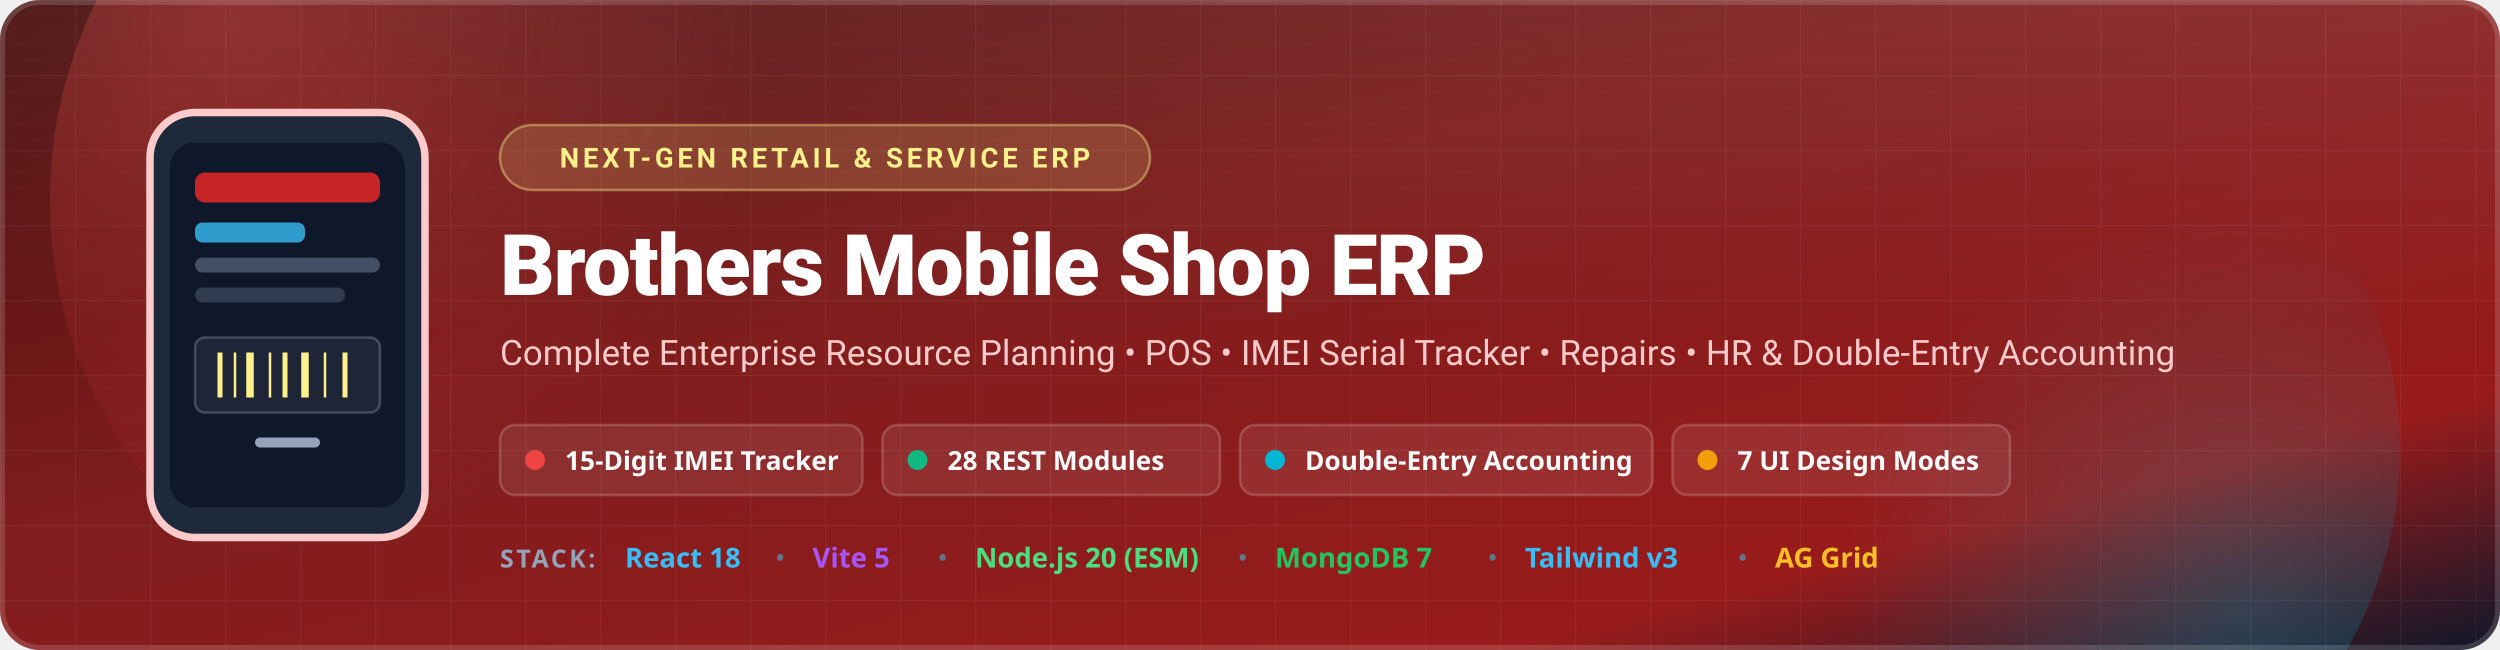
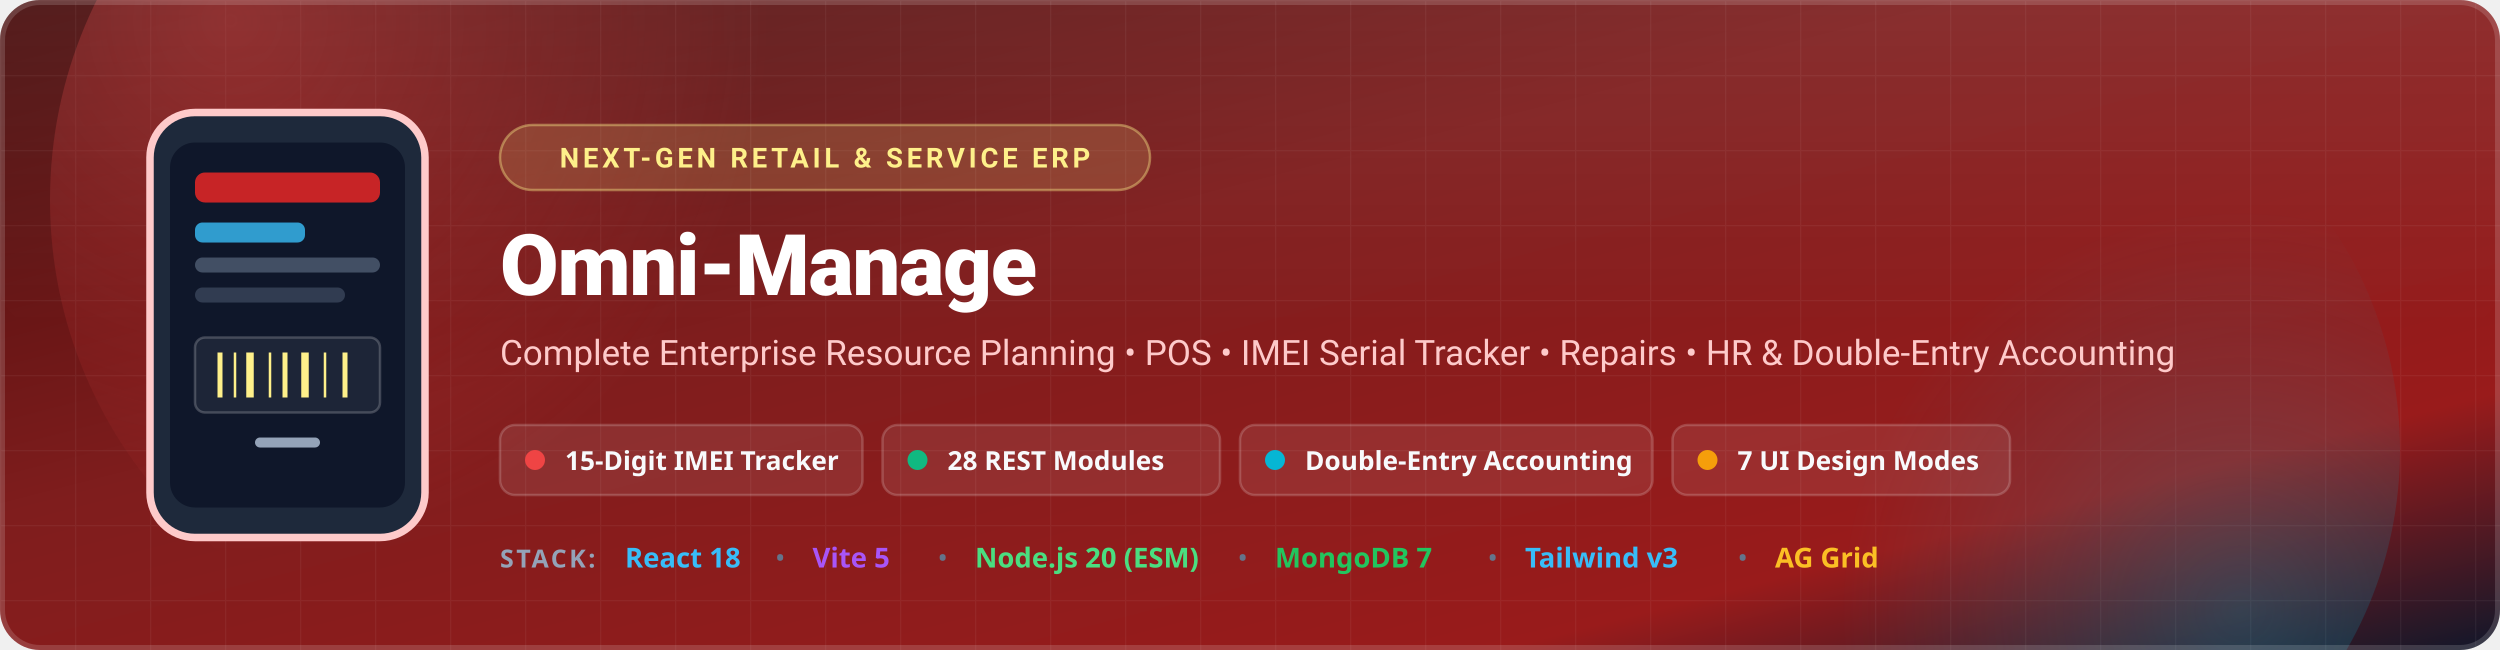
<svg xmlns="http://www.w3.org/2000/svg" viewBox="0 0 1000 260" width="100%" height="100%">
  <defs>
    <linearGradient id="bgGradient" x1="0%" y1="0%" x2="100%" y2="100%">
      <stop offset="0%" stop-color="#450a0a" />
      <stop offset="40%" stop-color="#7f1d1d" />
      <stop offset="80%" stop-color="#991b1b" />
      <stop offset="100%" stop-color="#0f172a" />
    </linearGradient>
    <radialGradient id="glowRed" cx="20%" cy="30%" r="60%">
      <stop offset="0%" stop-color="#ef4444" stop-opacity="0.35" />
      <stop offset="100%" stop-color="#ef4444" stop-opacity="0" />
    </radialGradient>
    <radialGradient id="glowCyan" cx="80%" cy="70%" r="50%">
      <stop offset="0%" stop-color="#06b6d4" stop-opacity="0.25" />
      <stop offset="100%" stop-color="#06b6d4" stop-opacity="0" />
    </radialGradient>
    <pattern id="grid" width="30" height="30" patternUnits="userSpaceOnUse">
      <path d="M 30 0 L 0 0 0 30" fill="none" stroke="rgba(255, 255, 255, 0.05)" stroke-width="1" />
    </pattern>
    <linearGradient id="gloss" x1="0%" y1="0%" x2="0%" y2="100%">
      <stop offset="0%" stop-color="#ffffff" stop-opacity="0.08" />
      <stop offset="100%" stop-color="#ffffff" stop-opacity="0" />
    </linearGradient>
  </defs>
  <rect width="1000" height="260" rx="16" fill="url(#bgGradient)" />
  <rect width="1000" height="260" rx="16" fill="url(#grid)" />
  <circle cx="200" cy="80" r="180" fill="url(#glowRed)" />
  <circle cx="800" cy="180" r="160" fill="url(#glowCyan)" />
  <rect width="1000" height="130" rx="16" fill="url(#gloss)" />
  <rect width="998" height="258" x="1" y="1" rx="15" fill="none" stroke="rgba(255, 255, 255, 0.15)" stroke-width="2" />
  <g transform="translate(60, 45)">
    <rect x="0" y="0" width="110" height="170" rx="18" fill="#1e293b" stroke="#fecaca" stroke-width="3" />
    <rect x="8" y="12" width="94" height="146" rx="10" fill="#0f172a" />
    <rect x="18" y="24" width="74" height="12" rx="4" fill="#dc2626" opacity="0.9" />
    <rect x="18" y="44" width="44" height="8" rx="3" fill="#38bdf8" opacity="0.8" />
    <rect x="18" y="58" width="74" height="6" rx="3" fill="#64748b" opacity="0.6" />
    <rect x="18" y="70" width="60" height="6" rx="3" fill="#64748b" opacity="0.4" />
    <g transform="translate(18, 90)">
      <rect x="0" y="0" width="74" height="30" rx="4" fill="rgba(255,255,255,0.06)" stroke="rgba(255,255,255,0.2)" stroke-width="1" />
      <line x1="10" y1="6" x2="10" y2="24" stroke="#fef08a" stroke-width="2" />
      <line x1="16" y1="6" x2="16" y2="24" stroke="#fef08a" stroke-width="1" />
      <line x1="22" y1="6" x2="22" y2="24" stroke="#fef08a" stroke-width="3" />
      <line x1="30" y1="6" x2="30" y2="24" stroke="#fef08a" stroke-width="1" />
      <line x1="36" y1="6" x2="36" y2="24" stroke="#fef08a" stroke-width="2" />
      <line x1="44" y1="6" x2="44" y2="24" stroke="#fef08a" stroke-width="3" />
      <line x1="52" y1="6" x2="52" y2="24" stroke="#fef08a" stroke-width="1" />
      <line x1="60" y1="6" x2="60" y2="24" stroke="#fef08a" stroke-width="2" />
    </g>
    <rect x="42" y="130" width="26" height="4" rx="2" fill="#94a3b8" />
  </g>
  <g transform="translate(200, 50)">
    <g transform="translate(0, 0)">
      <rect width="260" height="26" rx="13" fill="rgba(254, 240, 138, 0.15)" stroke="rgba(254, 240, 138, 0.4)" stroke-width="1" />
      <text x="130" y="17" fill="#fef08a" font-family="-apple-system, BlinkMacSystemFont, 'Segoe UI', Roboto, sans-serif" font-size="11" font-weight="700" letter-spacing="1.5" text-anchor="middle">NEXT-GEN RETAIL &amp; SERVICE ERP</text>
    </g>
-     <text x="0" y="68" fill="#ffffff" font-family="-apple-system, BlinkMacSystemFont, 'Segoe UI', Roboto, sans-serif" font-size="34" font-weight="900" letter-spacing="-0.5">Brothers Mobile Shop ERP</text>
+     <text x="0" y="68" fill="#ffffff" font-family="-apple-system, BlinkMacSystemFont, 'Segoe UI', Roboto, sans-serif" font-size="34" font-weight="900" letter-spacing="-0.5">Omni-Manage</text>
    <text x="0" y="96" fill="#fecaca" font-family="-apple-system, BlinkMacSystemFont, 'Segoe UI', Roboto, sans-serif" font-size="14" font-weight="400">Complete Enterprise Resource Planning • POS • IMEI Serial Tracker • Repairs • HR &amp; Double-Entry Accounting</text>
    <g transform="translate(0, 120)">
      <rect x="0" y="0" width="145" height="28" rx="6" fill="rgba(255, 255, 255, 0.08)" stroke="rgba(255, 255, 255, 0.18)" stroke-width="1" />
      <circle cx="14" cy="14" r="4" fill="#ef4444" />
      <text x="26" y="18" fill="#f8fafc" font-family="sans-serif" font-size="10.5" font-weight="600">15-Digit IMEI Tracker</text>
      <rect x="153" y="0" width="135" height="28" rx="6" fill="rgba(255, 255, 255, 0.08)" stroke="rgba(255, 255, 255, 0.18)" stroke-width="1" />
      <circle cx="167" cy="14" r="4" fill="#10b981" />
      <text x="179" y="18" fill="#f8fafc" font-family="sans-serif" font-size="10.5" font-weight="600">28 REST Modules</text>
      <rect x="296" y="0" width="165" height="28" rx="6" fill="rgba(255, 255, 255, 0.08)" stroke="rgba(255, 255, 255, 0.18)" stroke-width="1" />
      <circle cx="310" cy="14" r="4" fill="#06b6d4" />
      <text x="322" y="18" fill="#f8fafc" font-family="sans-serif" font-size="10.5" font-weight="600">Double-Entry Accounting</text>
      <rect x="469" y="0" width="135" height="28" rx="6" fill="rgba(255, 255, 255, 0.08)" stroke="rgba(255, 255, 255, 0.18)" stroke-width="1" />
      <circle cx="483" cy="14" r="4" fill="#f59e0b" />
      <text x="495" y="18" fill="#f8fafc" font-family="sans-serif" font-size="10.5" font-weight="600">7 UI Design Modes</text>
    </g>
    <g transform="translate(0, 165)">
      <text x="0" y="12" fill="#94a3b8" font-family="sans-serif" font-size="10" font-weight="700" letter-spacing="1">STACK:</text>
      <text x="50" y="12" fill="#38bdf8" font-family="sans-serif" font-size="11" font-weight="700">React 18</text>
      <text x="110" y="12" fill="#64748b" font-family="sans-serif" font-size="11">•</text>
      <text x="125" y="12" fill="#a855f7" font-family="sans-serif" font-size="11" font-weight="700">Vite 5</text>
      <text x="175" y="12" fill="#64748b" font-family="sans-serif" font-size="11">•</text>
      <text x="190" y="12" fill="#4ade80" font-family="sans-serif" font-size="11" font-weight="700">Node.js 20 (ESM)</text>
      <text x="295" y="12" fill="#64748b" font-family="sans-serif" font-size="11">•</text>
      <text x="310" y="12" fill="#22c55e" font-family="sans-serif" font-size="11" font-weight="700">MongoDB 7</text>
      <text x="395" y="12" fill="#64748b" font-family="sans-serif" font-size="11">•</text>
      <text x="410" y="12" fill="#38bdf8" font-family="sans-serif" font-size="11" font-weight="700">Tailwind v3</text>
      <text x="495" y="12" fill="#64748b" font-family="sans-serif" font-size="11">•</text>
      <text x="510" y="12" fill="#fbbf24" font-family="sans-serif" font-size="11" font-weight="700">AG Grid</text>
    </g>
  </g>
</svg>
